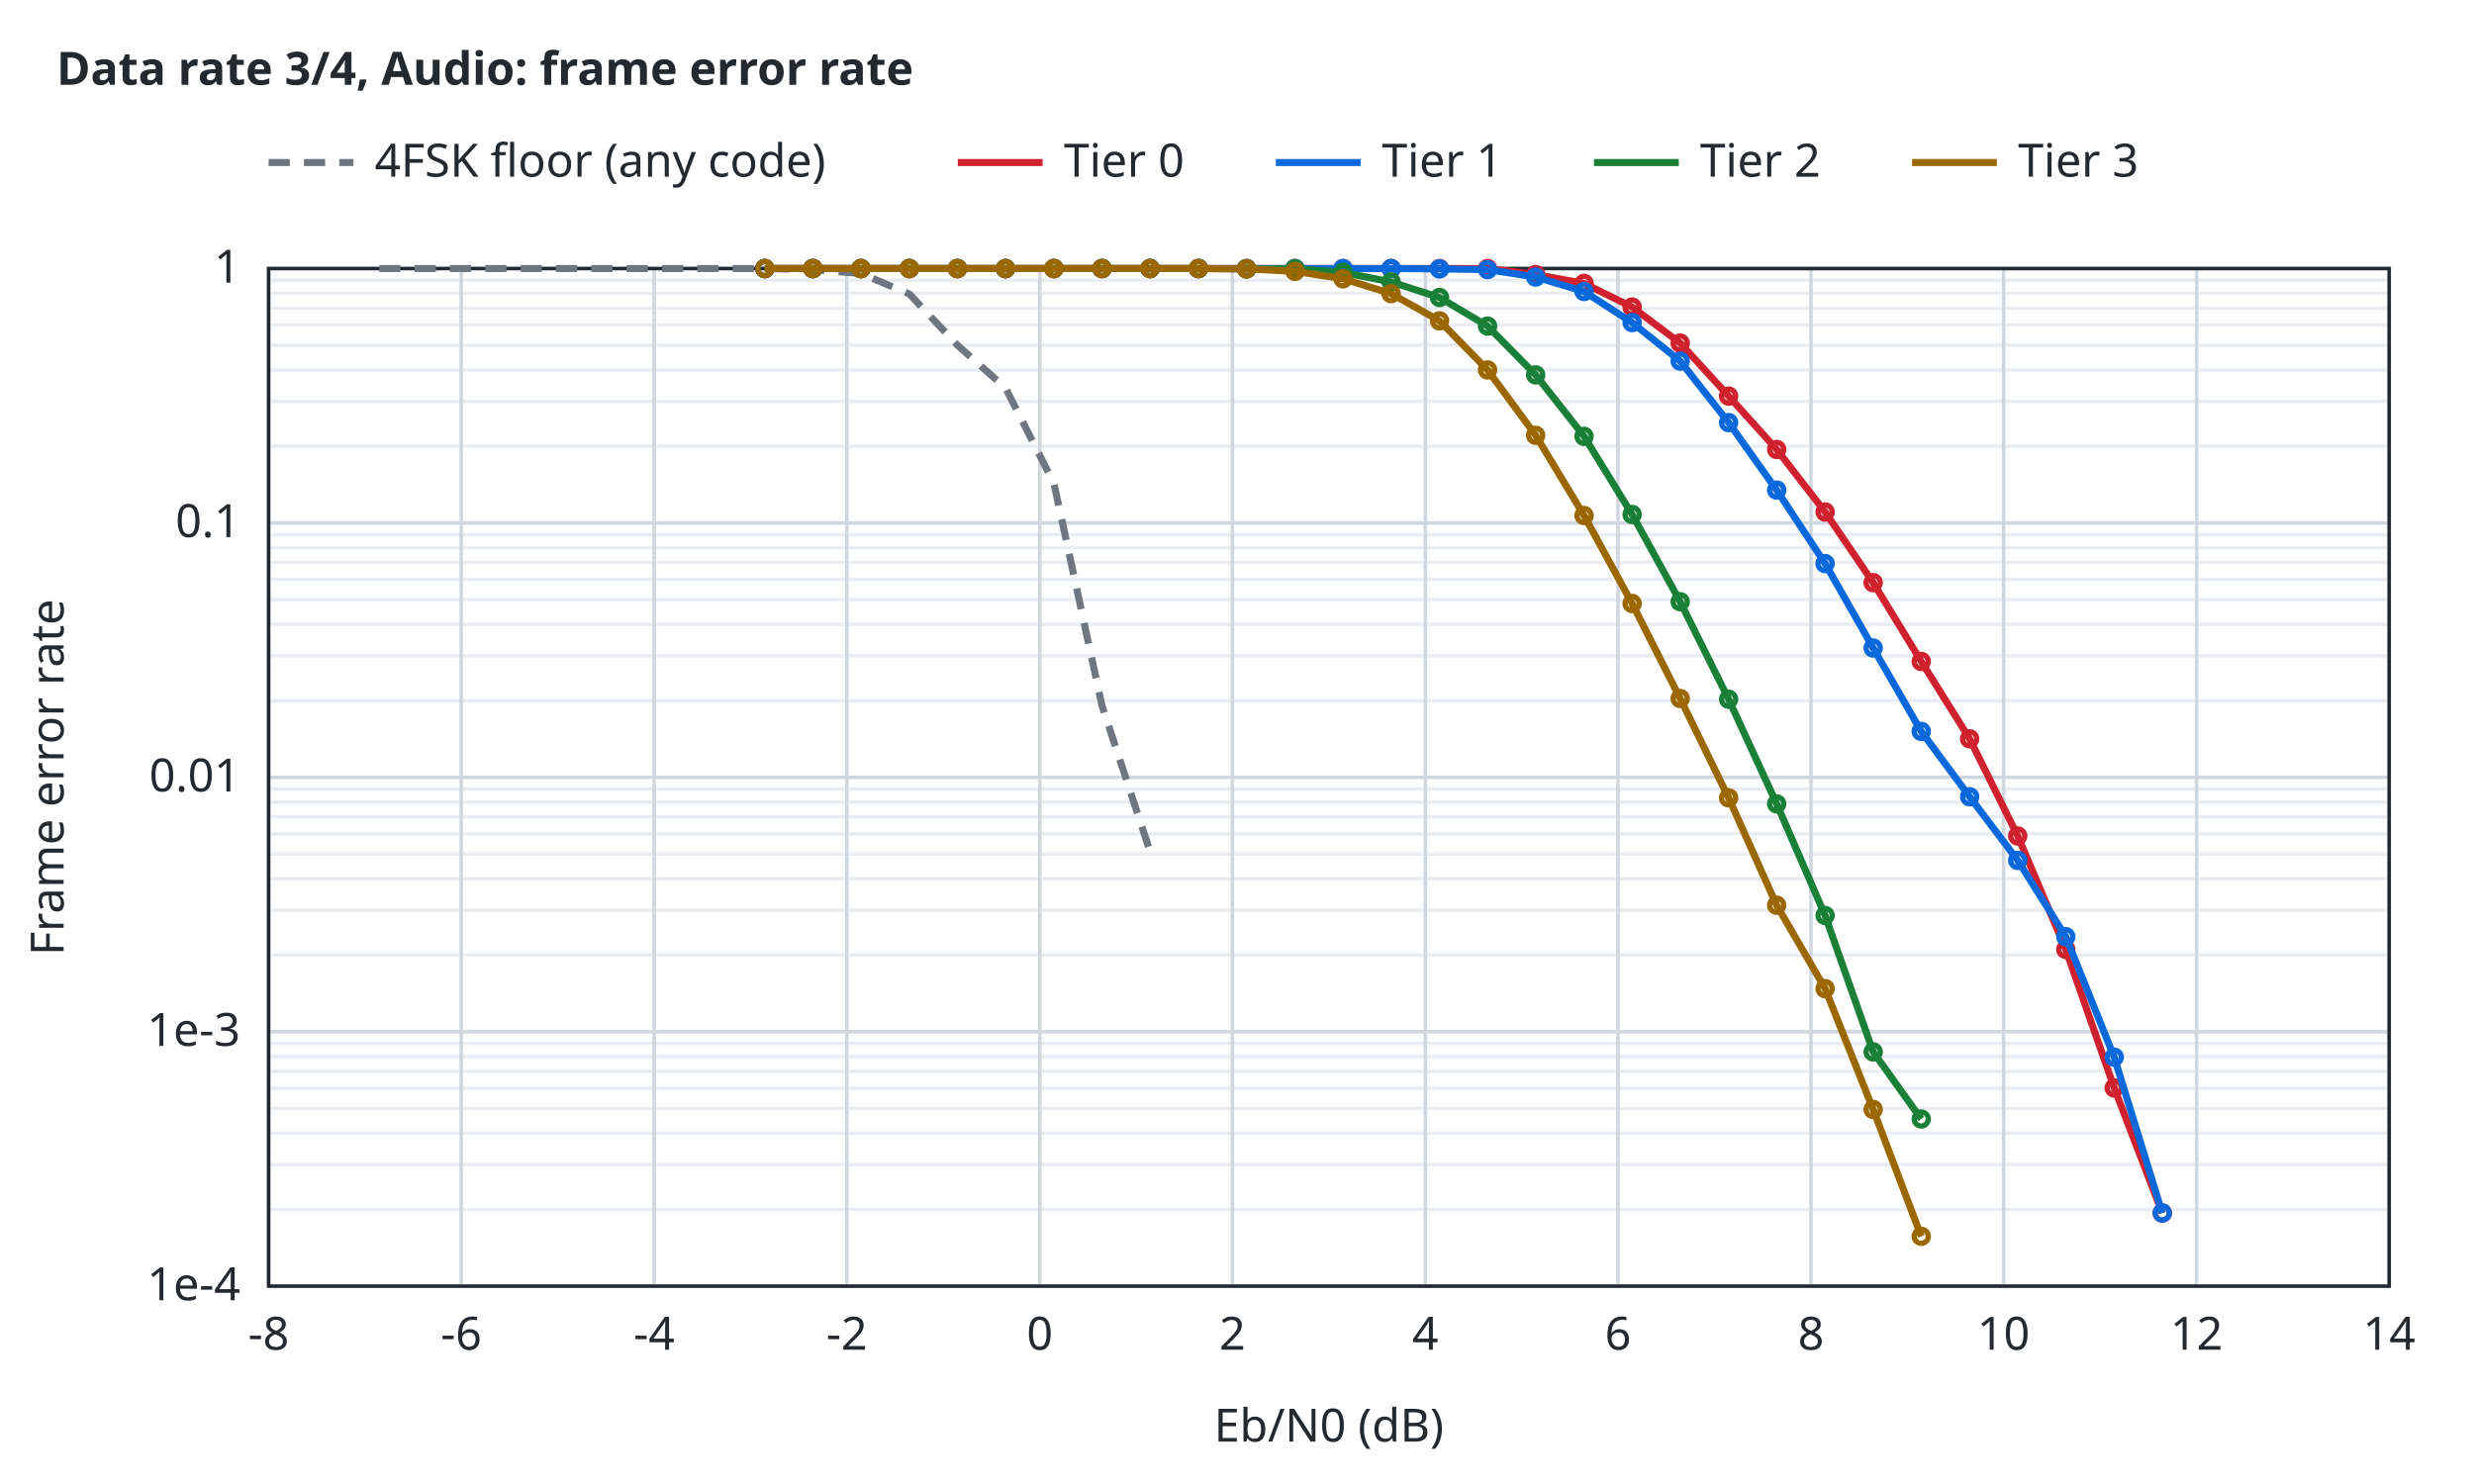
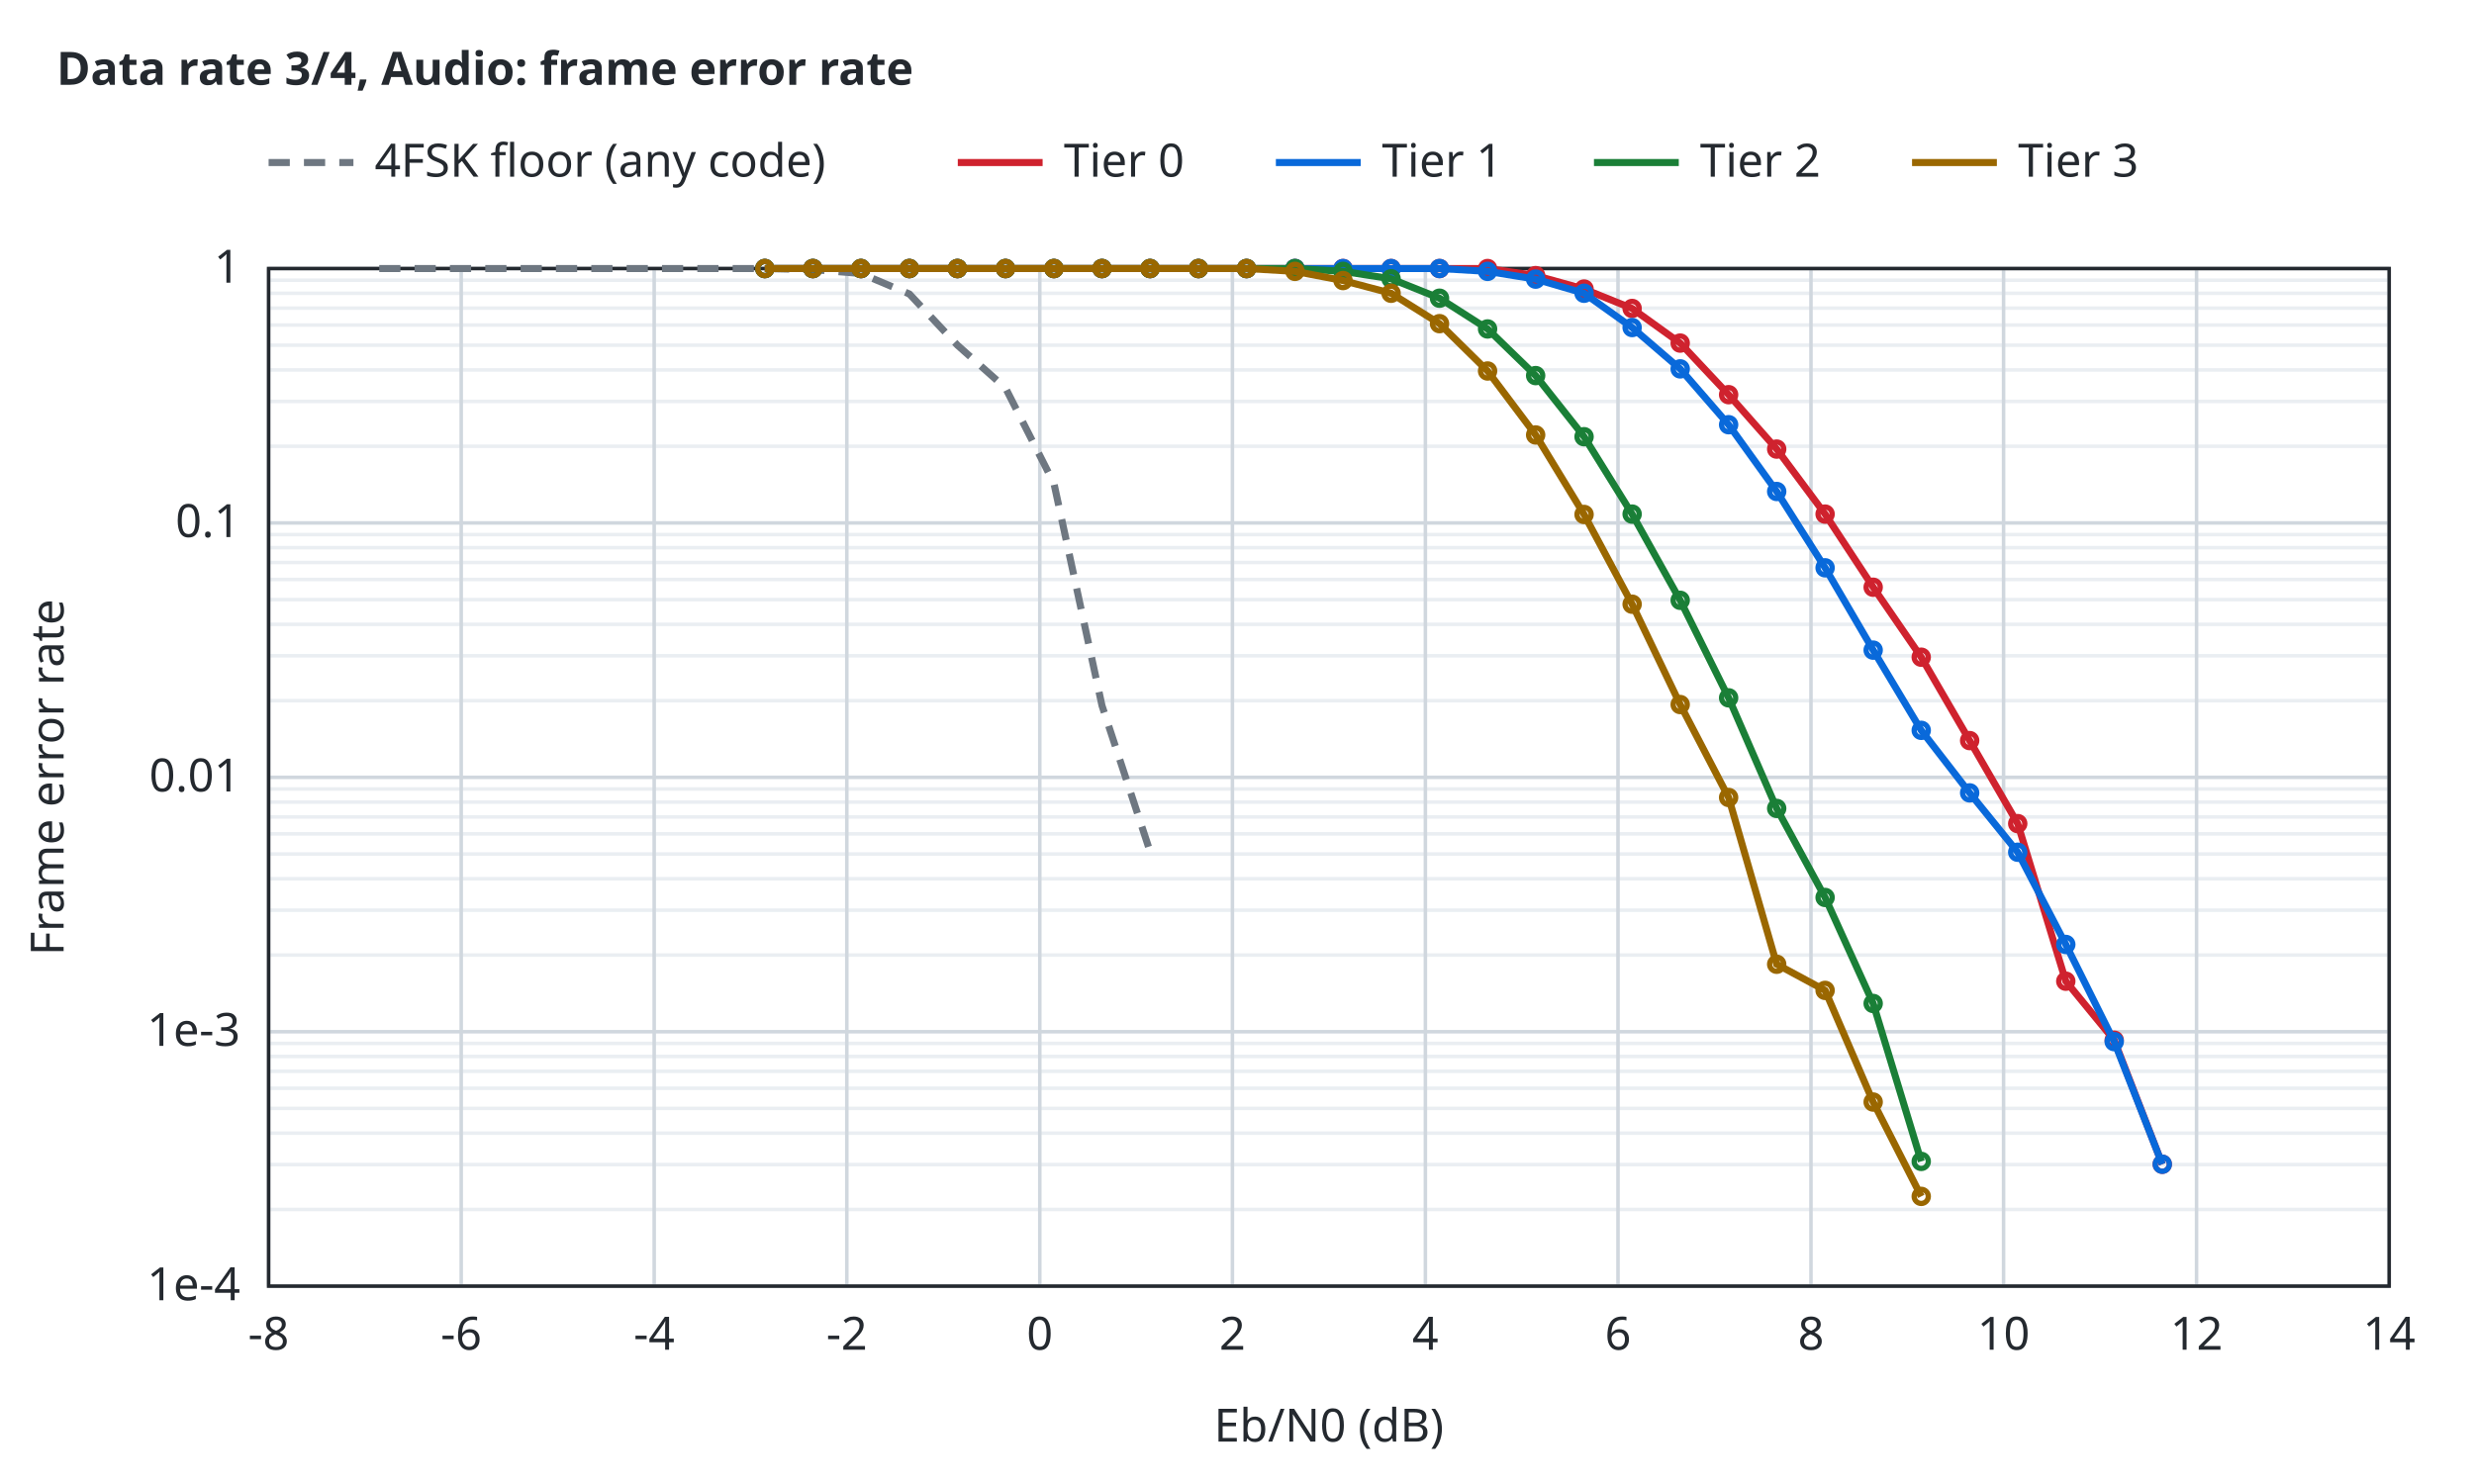
<svg xmlns="http://www.w3.org/2000/svg" width="700" height="420" viewBox="0 0 700 420">
  <style>text{font-family:sans-serif;font-size:13px;fill:#24292f}.t{font-weight:600}.bg{fill:#ffffff}.ax{stroke:#24292f;stroke-width:1;fill:none}.gr{stroke:#d0d7de;stroke-width:1}.mi{stroke:#eaeef2;stroke-width:1}.r0{stroke:#6e7781}.r1{stroke:#bc4c00}.r2{stroke:#8250df}.r3{stroke:#1b7c83}.r4{stroke:#9a6700}.s1{stroke:#cf222e}.s2{stroke:#0969da}.s3{stroke:#1a7f37}.s4{stroke:#9a6700}.q0{fill:#6e7781}.q1{fill:#bc4c00}.q2{fill:#8250df}.f1{fill:#cf222e}.f2{fill:#0969da}.f3{fill:#1a7f37}.f4{fill:#9a6700}.l{fill:none;stroke-width:2}.p{fill:none;stroke-width:1.5}.e{fill:none;stroke-width:1;stroke-opacity:.25}@media (prefers-color-scheme:dark){text{fill:#e6edf3}.bg{fill:#0d1117}.ax{stroke:#8b949e}.gr{stroke:#30363d}.mi{stroke:#21262d}.r0{stroke:#8b949e}.r1{stroke:#f0883e}.r2{stroke:#d2a8ff}.r3{stroke:#39c5cf}.r4{stroke:#d29922}.s1{stroke:#ff7b72}.s2{stroke:#58a6ff}.s3{stroke:#3fb950}.s4{stroke:#d29922}.q0{fill:#8b949e}.q1{fill:#f0883e}.q2{fill:#d2a8ff}.f1{fill:#ff7b72}.f2{fill:#58a6ff}.f3{fill:#3fb950}.f4{fill:#d29922}}</style>
  <rect class="bg" width="100%" height="100%" />
  <text class="t" x="16" y="24">Data rate 3/4, Audio: frame error rate</text>
  <line class="mi" x1="76.0" y1="342.3" x2="676.0" y2="342.3" />
  <line class="mi" x1="76.0" y1="329.6" x2="676.0" y2="329.6" />
  <line class="mi" x1="76.0" y1="320.7" x2="676.0" y2="320.7" />
  <line class="mi" x1="76.0" y1="313.7" x2="676.0" y2="313.7" />
  <line class="mi" x1="76.0" y1="308.0" x2="676.0" y2="308.0" />
  <line class="mi" x1="76.0" y1="303.2" x2="676.0" y2="303.2" />
  <line class="mi" x1="76.0" y1="299.0" x2="676.0" y2="299.0" />
  <line class="mi" x1="76.0" y1="295.3" x2="676.0" y2="295.3" />
  <line class="mi" x1="76.0" y1="270.3" x2="676.0" y2="270.3" />
  <line class="mi" x1="76.0" y1="257.6" x2="676.0" y2="257.6" />
  <line class="mi" x1="76.0" y1="248.7" x2="676.0" y2="248.7" />
  <line class="mi" x1="76.0" y1="241.7" x2="676.0" y2="241.7" />
  <line class="mi" x1="76.0" y1="236.0" x2="676.0" y2="236.0" />
  <line class="mi" x1="76.0" y1="231.2" x2="676.0" y2="231.2" />
  <line class="mi" x1="76.0" y1="227.0" x2="676.0" y2="227.0" />
  <line class="mi" x1="76.0" y1="223.3" x2="676.0" y2="223.3" />
  <line class="mi" x1="76.0" y1="198.3" x2="676.0" y2="198.3" />
  <line class="mi" x1="76.0" y1="185.6" x2="676.0" y2="185.6" />
  <line class="mi" x1="76.0" y1="176.7" x2="676.0" y2="176.7" />
  <line class="mi" x1="76.0" y1="169.7" x2="676.0" y2="169.7" />
  <line class="mi" x1="76.0" y1="164.0" x2="676.0" y2="164.0" />
  <line class="mi" x1="76.0" y1="159.2" x2="676.0" y2="159.2" />
  <line class="mi" x1="76.0" y1="155.0" x2="676.0" y2="155.0" />
  <line class="mi" x1="76.0" y1="151.3" x2="676.0" y2="151.3" />
  <line class="mi" x1="76.0" y1="126.3" x2="676.0" y2="126.3" />
  <line class="mi" x1="76.0" y1="113.6" x2="676.0" y2="113.6" />
  <line class="mi" x1="76.0" y1="104.7" x2="676.0" y2="104.7" />
  <line class="mi" x1="76.0" y1="97.7" x2="676.0" y2="97.7" />
  <line class="mi" x1="76.0" y1="92.0" x2="676.0" y2="92.0" />
  <line class="mi" x1="76.0" y1="87.2" x2="676.0" y2="87.2" />
  <line class="mi" x1="76.0" y1="83.0" x2="676.0" y2="83.0" />
  <line class="mi" x1="76.0" y1="79.3" x2="676.0" y2="79.3" />
  <line class="gr" x1="76.0" y1="364.0" x2="76.0" y2="76.0" />
  <text x="76.0" y="382.0" text-anchor="middle">-8</text>
  <line class="gr" x1="130.5" y1="364.0" x2="130.5" y2="76.0" />
  <text x="130.5" y="382.0" text-anchor="middle">-6</text>
  <line class="gr" x1="185.1" y1="364.0" x2="185.1" y2="76.0" />
  <text x="185.1" y="382.0" text-anchor="middle">-4</text>
  <line class="gr" x1="239.6" y1="364.0" x2="239.6" y2="76.0" />
  <text x="239.6" y="382.0" text-anchor="middle">-2</text>
  <line class="gr" x1="294.2" y1="364.0" x2="294.2" y2="76.0" />
  <text x="294.2" y="382.0" text-anchor="middle">0</text>
  <line class="gr" x1="348.7" y1="364.0" x2="348.7" y2="76.0" />
  <text x="348.7" y="382.0" text-anchor="middle">2</text>
  <line class="gr" x1="403.3" y1="364.0" x2="403.3" y2="76.0" />
  <text x="403.3" y="382.0" text-anchor="middle">4</text>
  <line class="gr" x1="457.8" y1="364.0" x2="457.8" y2="76.0" />
  <text x="457.8" y="382.0" text-anchor="middle">6</text>
  <line class="gr" x1="512.4" y1="364.0" x2="512.4" y2="76.0" />
  <text x="512.4" y="382.0" text-anchor="middle">8</text>
  <line class="gr" x1="566.9" y1="364.0" x2="566.9" y2="76.0" />
  <text x="566.9" y="382.0" text-anchor="middle">10</text>
  <line class="gr" x1="621.5" y1="364.0" x2="621.5" y2="76.0" />
  <text x="621.5" y="382.0" text-anchor="middle">12</text>
  <line class="gr" x1="676.0" y1="364.0" x2="676.0" y2="76.0" />
  <text x="676.0" y="382.0" text-anchor="middle">14</text>
  <line class="gr" x1="76.0" y1="364.0" x2="676.0" y2="364.0" />
  <text x="68.0" y="368.0" text-anchor="end">1e-4</text>
  <line class="gr" x1="76.0" y1="292.0" x2="676.0" y2="292.0" />
  <text x="68.0" y="296.0" text-anchor="end">1e-3</text>
  <line class="gr" x1="76.0" y1="220.0" x2="676.0" y2="220.0" />
  <text x="68.0" y="224.0" text-anchor="end">0.01</text>
  <line class="gr" x1="76.0" y1="148.0" x2="676.0" y2="148.0" />
  <text x="68.0" y="152.0" text-anchor="end">0.1</text>
  <line class="gr" x1="76.0" y1="76.0" x2="676.0" y2="76.0" />
  <text x="68.0" y="80.0" text-anchor="end">1</text>
  <rect class="ax" x="76.0" y="76.0" width="600.0" height="288.0" />
  <text x="376.0" y="408.0" text-anchor="middle">Eb/N0 (dB)</text>
  <text x="18" y="220.0" text-anchor="middle" transform="rotate(-90 18 220.0)">Frame error rate</text>
  <path class="l r0" stroke-dasharray="6 4" d="M107.3,76.0 L120.9,76.0 L134.5,76.0 L148.2,76.0 L161.8,76.0 L175.4,76.0 L189.1,76.0 L202.7,76.0 L216.3,76.0 L230.0,76.3 L243.6,77.4 L257.3,83.2 L270.9,97.7 L284.5,109.8 L298.2,136.8 L311.8,199.7 L325.4,241.0" />
-   <path class="l s1" d="M216.4,76.0 L230.0,76.0 L243.6,76.0 L257.3,76.0 L270.9,76.0 L284.5,76.0 L298.2,76.0 L311.8,76.0 L325.4,76.0 L339.1,76.0 L352.7,76.0 L366.4,76.0 L380.0,76.0 L393.6,76.0 L407.3,76.0 L420.9,76.0 L434.5,77.7 L448.2,80.2 L461.8,86.9 L475.4,97.1 L489.1,112.1 L502.7,127.2 L516.4,144.9 L530.0,164.9 L543.6,187.2 L557.3,209.1 L570.9,236.6 L584.5,268.7 L598.2,307.9 L611.8,343.3" />
+   <path class="l s1" d="M216.4,76.0 L230.0,76.0 L243.6,76.0 L257.3,76.0 L270.9,76.0 L284.5,76.0 L298.2,76.0 L311.8,76.0 L325.4,76.0 L339.1,76.0 L352.7,76.0 L366.4,76.0 L380.0,76.0 L393.6,76.0 L407.3,76.0 L420.9,76.0 L434.5,78.0 L448.2,81.8 L461.8,87.3 L475.4,97.1 L489.1,111.7 L502.7,127.1 L516.4,145.5 L530.0,166.2 L543.6,186.0 L557.3,209.6 L570.9,233.1 L584.5,277.7 L598.2,294.4 L611.8,329.5" />
  <circle class="p s1" cx="216.4" cy="76.0" r="2" />
  <circle class="p s1" cx="230.0" cy="76.0" r="2" />
  <circle class="p s1" cx="243.6" cy="76.0" r="2" />
  <circle class="p s1" cx="257.3" cy="76.0" r="2" />
  <circle class="p s1" cx="270.9" cy="76.0" r="2" />
  <circle class="p s1" cx="284.5" cy="76.0" r="2" />
  <circle class="p s1" cx="298.2" cy="76.0" r="2" />
  <circle class="p s1" cx="311.8" cy="76.0" r="2" />
  <circle class="p s1" cx="325.4" cy="76.0" r="2" />
  <circle class="p s1" cx="339.1" cy="76.0" r="2" />
  <circle class="p s1" cx="352.7" cy="76.0" r="2" />
  <circle class="p s1" cx="366.4" cy="76.0" r="2" />
  <circle class="p s1" cx="380.0" cy="76.0" r="2" />
  <circle class="p s1" cx="393.6" cy="76.0" r="2" />
  <circle class="p s1" cx="407.3" cy="76.0" r="2" />
  <circle class="p s1" cx="420.9" cy="76.0" r="2" />
-   <circle class="p s1" cx="434.5" cy="77.7" r="2" />
-   <circle class="p s1" cx="448.2" cy="80.2" r="2" />
-   <circle class="p s1" cx="461.8" cy="86.9" r="2" />
+   <circle class="p s1" cx="434.5" cy="78.0" r="2" />
+   <circle class="p s1" cx="448.2" cy="81.8" r="2" />
+   <circle class="p s1" cx="461.8" cy="87.3" r="2" />
  <circle class="p s1" cx="475.4" cy="97.1" r="2" />
-   <circle class="p s1" cx="489.1" cy="112.1" r="2" />
-   <circle class="p s1" cx="502.7" cy="127.2" r="2" />
-   <circle class="p s1" cx="516.4" cy="144.9" r="2" />
-   <circle class="p s1" cx="530.0" cy="164.9" r="2" />
-   <circle class="p s1" cx="543.6" cy="187.2" r="2" />
-   <circle class="p s1" cx="557.3" cy="209.1" r="2" />
-   <circle class="p s1" cx="570.9" cy="236.6" r="2" />
-   <circle class="p s1" cx="584.5" cy="268.7" r="2" />
-   <circle class="p s1" cx="598.2" cy="307.9" r="2" />
-   <circle class="p s1" cx="611.8" cy="343.3" r="2" />
-   <path class="l s2" d="M216.4,76.0 L230.0,76.0 L243.6,76.0 L257.3,76.0 L270.9,76.0 L284.5,76.0 L298.2,76.0 L311.8,76.0 L325.4,76.0 L339.1,76.0 L352.7,76.0 L366.4,76.0 L380.0,76.0 L393.6,76.0 L407.3,76.1 L420.9,76.3 L434.5,78.4 L448.2,82.5 L461.8,91.3 L475.4,102.2 L489.1,119.6 L502.7,138.7 L516.4,159.5 L530.0,183.4 L543.6,207.0 L557.3,225.5 L570.9,243.5 L584.5,265.1 L598.2,299.2 L611.8,343.3" />
+   <circle class="p s1" cx="489.1" cy="111.7" r="2" />
+   <circle class="p s1" cx="502.7" cy="127.1" r="2" />
+   <circle class="p s1" cx="516.4" cy="145.5" r="2" />
+   <circle class="p s1" cx="530.0" cy="166.2" r="2" />
+   <circle class="p s1" cx="543.6" cy="186.0" r="2" />
+   <circle class="p s1" cx="557.3" cy="209.6" r="2" />
+   <circle class="p s1" cx="570.9" cy="233.1" r="2" />
+   <circle class="p s1" cx="584.5" cy="277.7" r="2" />
+   <circle class="p s1" cx="598.2" cy="294.4" r="2" />
+   <circle class="p s1" cx="611.8" cy="329.5" r="2" />
+   <path class="l s2" d="M216.4,76.0 L230.0,76.0 L243.6,76.0 L257.3,76.0 L270.9,76.0 L284.5,76.0 L298.2,76.0 L311.8,76.0 L325.4,76.0 L339.1,76.0 L352.7,76.0 L366.4,76.0 L380.0,76.0 L393.6,76.0 L407.3,76.0 L420.9,76.8 L434.5,79.0 L448.2,83.0 L461.8,92.7 L475.4,104.4 L489.1,120.2 L502.7,139.1 L516.4,160.7 L530.0,184.0 L543.6,206.7 L557.3,224.4 L570.9,241.2 L584.5,267.3 L598.2,294.8 L611.8,329.5" />
  <circle class="p s2" cx="216.4" cy="76.0" r="2" />
  <circle class="p s2" cx="230.0" cy="76.0" r="2" />
  <circle class="p s2" cx="243.6" cy="76.0" r="2" />
  <circle class="p s2" cx="257.3" cy="76.0" r="2" />
  <circle class="p s2" cx="270.9" cy="76.0" r="2" />
  <circle class="p s2" cx="284.5" cy="76.0" r="2" />
  <circle class="p s2" cx="298.2" cy="76.0" r="2" />
  <circle class="p s2" cx="311.8" cy="76.0" r="2" />
  <circle class="p s2" cx="325.4" cy="76.0" r="2" />
  <circle class="p s2" cx="339.1" cy="76.0" r="2" />
  <circle class="p s2" cx="352.7" cy="76.0" r="2" />
  <circle class="p s2" cx="366.4" cy="76.0" r="2" />
  <circle class="p s2" cx="380.0" cy="76.0" r="2" />
  <circle class="p s2" cx="393.6" cy="76.0" r="2" />
-   <circle class="p s2" cx="407.3" cy="76.1" r="2" />
-   <circle class="p s2" cx="420.9" cy="76.3" r="2" />
-   <circle class="p s2" cx="434.5" cy="78.4" r="2" />
-   <circle class="p s2" cx="448.2" cy="82.5" r="2" />
-   <circle class="p s2" cx="461.8" cy="91.3" r="2" />
-   <circle class="p s2" cx="475.4" cy="102.2" r="2" />
-   <circle class="p s2" cx="489.1" cy="119.6" r="2" />
-   <circle class="p s2" cx="502.7" cy="138.7" r="2" />
-   <circle class="p s2" cx="516.4" cy="159.5" r="2" />
-   <circle class="p s2" cx="530.0" cy="183.4" r="2" />
-   <circle class="p s2" cx="543.6" cy="207.0" r="2" />
-   <circle class="p s2" cx="557.3" cy="225.5" r="2" />
-   <circle class="p s2" cx="570.9" cy="243.5" r="2" />
-   <circle class="p s2" cx="584.5" cy="265.1" r="2" />
-   <circle class="p s2" cx="598.2" cy="299.2" r="2" />
-   <circle class="p s2" cx="611.8" cy="343.3" r="2" />
-   <path class="l s3" d="M216.4,76.0 L230.0,76.0 L243.6,76.0 L257.3,76.0 L270.9,76.0 L284.5,76.0 L298.2,76.0 L311.8,76.0 L325.4,76.0 L339.1,76.0 L352.7,76.1 L366.4,76.1 L380.0,77.1 L393.6,79.8 L407.3,84.2 L420.9,92.3 L434.5,106.1 L448.2,123.5 L461.8,145.6 L475.4,170.3 L489.1,197.9 L502.7,227.5 L516.4,259.1 L530.0,297.7 L543.6,316.7" />
+   <circle class="p s2" cx="407.3" cy="76.0" r="2" />
+   <circle class="p s2" cx="420.9" cy="76.8" r="2" />
+   <circle class="p s2" cx="434.5" cy="79.0" r="2" />
+   <circle class="p s2" cx="448.2" cy="83.0" r="2" />
+   <circle class="p s2" cx="461.8" cy="92.7" r="2" />
+   <circle class="p s2" cx="475.4" cy="104.4" r="2" />
+   <circle class="p s2" cx="489.1" cy="120.2" r="2" />
+   <circle class="p s2" cx="502.7" cy="139.1" r="2" />
+   <circle class="p s2" cx="516.4" cy="160.7" r="2" />
+   <circle class="p s2" cx="530.0" cy="184.0" r="2" />
+   <circle class="p s2" cx="543.6" cy="206.7" r="2" />
+   <circle class="p s2" cx="557.3" cy="224.4" r="2" />
+   <circle class="p s2" cx="570.9" cy="241.2" r="2" />
+   <circle class="p s2" cx="584.5" cy="267.3" r="2" />
+   <circle class="p s2" cx="598.2" cy="294.8" r="2" />
+   <circle class="p s2" cx="611.8" cy="329.5" r="2" />
+   <path class="l s3" d="M216.4,76.0 L230.0,76.0 L243.6,76.0 L257.3,76.0 L270.9,76.0 L284.5,76.0 L298.2,76.0 L311.8,76.0 L325.4,76.0 L339.1,76.0 L352.7,76.0 L366.4,76.0 L380.0,76.8 L393.6,78.9 L407.3,84.4 L420.9,93.1 L434.5,106.3 L448.2,123.6 L461.8,145.5 L475.4,169.9 L489.1,197.5 L502.7,228.8 L516.4,254.0 L530.0,284.0 L543.6,328.7" />
  <circle class="p s3" cx="216.4" cy="76.0" r="2" />
  <circle class="p s3" cx="230.0" cy="76.0" r="2" />
  <circle class="p s3" cx="243.6" cy="76.0" r="2" />
  <circle class="p s3" cx="257.3" cy="76.0" r="2" />
  <circle class="p s3" cx="270.9" cy="76.0" r="2" />
  <circle class="p s3" cx="284.5" cy="76.0" r="2" />
  <circle class="p s3" cx="298.2" cy="76.0" r="2" />
  <circle class="p s3" cx="311.8" cy="76.0" r="2" />
  <circle class="p s3" cx="325.4" cy="76.0" r="2" />
  <circle class="p s3" cx="339.1" cy="76.0" r="2" />
-   <circle class="p s3" cx="352.7" cy="76.1" r="2" />
-   <circle class="p s3" cx="366.4" cy="76.1" r="2" />
-   <circle class="p s3" cx="380.0" cy="77.1" r="2" />
-   <circle class="p s3" cx="393.6" cy="79.8" r="2" />
-   <circle class="p s3" cx="407.3" cy="84.2" r="2" />
-   <circle class="p s3" cx="420.9" cy="92.3" r="2" />
-   <circle class="p s3" cx="434.5" cy="106.1" r="2" />
-   <circle class="p s3" cx="448.2" cy="123.5" r="2" />
-   <circle class="p s3" cx="461.8" cy="145.6" r="2" />
-   <circle class="p s3" cx="475.4" cy="170.3" r="2" />
-   <circle class="p s3" cx="489.1" cy="197.9" r="2" />
-   <circle class="p s3" cx="502.7" cy="227.5" r="2" />
-   <circle class="p s3" cx="516.4" cy="259.1" r="2" />
-   <circle class="p s3" cx="530.0" cy="297.7" r="2" />
-   <circle class="p s3" cx="543.6" cy="316.7" r="2" />
-   <path class="l s4" d="M216.4,76.0 L230.0,76.0 L243.6,76.0 L257.3,76.0 L270.9,76.0 L284.5,76.0 L298.2,76.0 L311.8,76.0 L325.4,76.0 L339.1,76.0 L352.7,76.1 L366.4,76.8 L380.0,78.9 L393.6,83.1 L407.3,90.8 L420.9,104.7 L434.5,123.2 L448.2,145.9 L461.8,170.8 L475.4,197.7 L489.1,225.8 L502.7,256.2 L516.4,279.8 L530.0,314.0 L543.6,349.9" />
+   <circle class="p s3" cx="352.7" cy="76.0" r="2" />
+   <circle class="p s3" cx="366.4" cy="76.0" r="2" />
+   <circle class="p s3" cx="380.0" cy="76.8" r="2" />
+   <circle class="p s3" cx="393.6" cy="78.9" r="2" />
+   <circle class="p s3" cx="407.3" cy="84.4" r="2" />
+   <circle class="p s3" cx="420.9" cy="93.1" r="2" />
+   <circle class="p s3" cx="434.5" cy="106.3" r="2" />
+   <circle class="p s3" cx="448.2" cy="123.6" r="2" />
+   <circle class="p s3" cx="461.8" cy="145.5" r="2" />
+   <circle class="p s3" cx="475.4" cy="169.9" r="2" />
+   <circle class="p s3" cx="489.1" cy="197.5" r="2" />
+   <circle class="p s3" cx="502.7" cy="228.8" r="2" />
+   <circle class="p s3" cx="516.4" cy="254.0" r="2" />
+   <circle class="p s3" cx="530.0" cy="284.0" r="2" />
+   <circle class="p s3" cx="543.6" cy="328.7" r="2" />
+   <path class="l s4" d="M216.4,76.0 L230.0,76.0 L243.6,76.0 L257.3,76.0 L270.9,76.0 L284.5,76.0 L298.2,76.0 L311.8,76.0 L325.4,76.0 L339.1,76.0 L352.7,76.0 L366.4,76.8 L380.0,79.4 L393.6,83.0 L407.3,91.6 L420.9,105.0 L434.5,123.1 L448.2,145.6 L461.8,171.0 L475.4,199.4 L489.1,225.7 L502.7,272.9 L516.4,280.3 L530.0,311.9 L543.6,338.6" />
  <circle class="p s4" cx="216.4" cy="76.0" r="2" />
  <circle class="p s4" cx="230.0" cy="76.0" r="2" />
  <circle class="p s4" cx="243.6" cy="76.0" r="2" />
  <circle class="p s4" cx="257.3" cy="76.0" r="2" />
  <circle class="p s4" cx="270.9" cy="76.0" r="2" />
  <circle class="p s4" cx="284.5" cy="76.0" r="2" />
  <circle class="p s4" cx="298.2" cy="76.0" r="2" />
  <circle class="p s4" cx="311.8" cy="76.0" r="2" />
  <circle class="p s4" cx="325.4" cy="76.0" r="2" />
  <circle class="p s4" cx="339.1" cy="76.0" r="2" />
-   <circle class="p s4" cx="352.7" cy="76.1" r="2" />
+   <circle class="p s4" cx="352.7" cy="76.0" r="2" />
  <circle class="p s4" cx="366.4" cy="76.8" r="2" />
-   <circle class="p s4" cx="380.0" cy="78.9" r="2" />
-   <circle class="p s4" cx="393.6" cy="83.1" r="2" />
-   <circle class="p s4" cx="407.3" cy="90.8" r="2" />
-   <circle class="p s4" cx="420.9" cy="104.7" r="2" />
-   <circle class="p s4" cx="434.5" cy="123.2" r="2" />
-   <circle class="p s4" cx="448.2" cy="145.9" r="2" />
-   <circle class="p s4" cx="461.8" cy="170.8" r="2" />
-   <circle class="p s4" cx="475.4" cy="197.7" r="2" />
-   <circle class="p s4" cx="489.1" cy="225.8" r="2" />
-   <circle class="p s4" cx="502.7" cy="256.2" r="2" />
-   <circle class="p s4" cx="516.4" cy="279.8" r="2" />
-   <circle class="p s4" cx="530.0" cy="314.0" r="2" />
-   <circle class="p s4" cx="543.6" cy="349.9" r="2" />
+   <circle class="p s4" cx="380.0" cy="79.4" r="2" />
+   <circle class="p s4" cx="393.6" cy="83.0" r="2" />
+   <circle class="p s4" cx="407.3" cy="91.6" r="2" />
+   <circle class="p s4" cx="420.9" cy="105.0" r="2" />
+   <circle class="p s4" cx="434.5" cy="123.1" r="2" />
+   <circle class="p s4" cx="448.2" cy="145.6" r="2" />
+   <circle class="p s4" cx="461.8" cy="171.0" r="2" />
+   <circle class="p s4" cx="475.4" cy="199.4" r="2" />
+   <circle class="p s4" cx="489.1" cy="225.7" r="2" />
+   <circle class="p s4" cx="502.7" cy="272.9" r="2" />
+   <circle class="p s4" cx="516.4" cy="280.3" r="2" />
+   <circle class="p s4" cx="530.0" cy="311.9" r="2" />
+   <circle class="p s4" cx="543.6" cy="338.6" r="2" />
  <line class="l r0" stroke-dasharray="6 4" x1="76.0" y1="46.0" x2="100.0" y2="46.0" />
  <text x="106.0" y="50.0">4FSK floor (any code)</text>
  <line class="l s1" x1="271.0" y1="46.0" x2="295.0" y2="46.0" />
  <text x="301.0" y="50.0">Tier 0</text>
  <line class="l s2" x1="361.0" y1="46.0" x2="385.0" y2="46.0" />
  <text x="391.0" y="50.0">Tier 1</text>
  <line class="l s3" x1="451.0" y1="46.0" x2="475.0" y2="46.0" />
  <text x="481.0" y="50.0">Tier 2</text>
  <line class="l s4" x1="541.0" y1="46.0" x2="565.0" y2="46.0" />
  <text x="571.0" y="50.0">Tier 3</text>
</svg>
